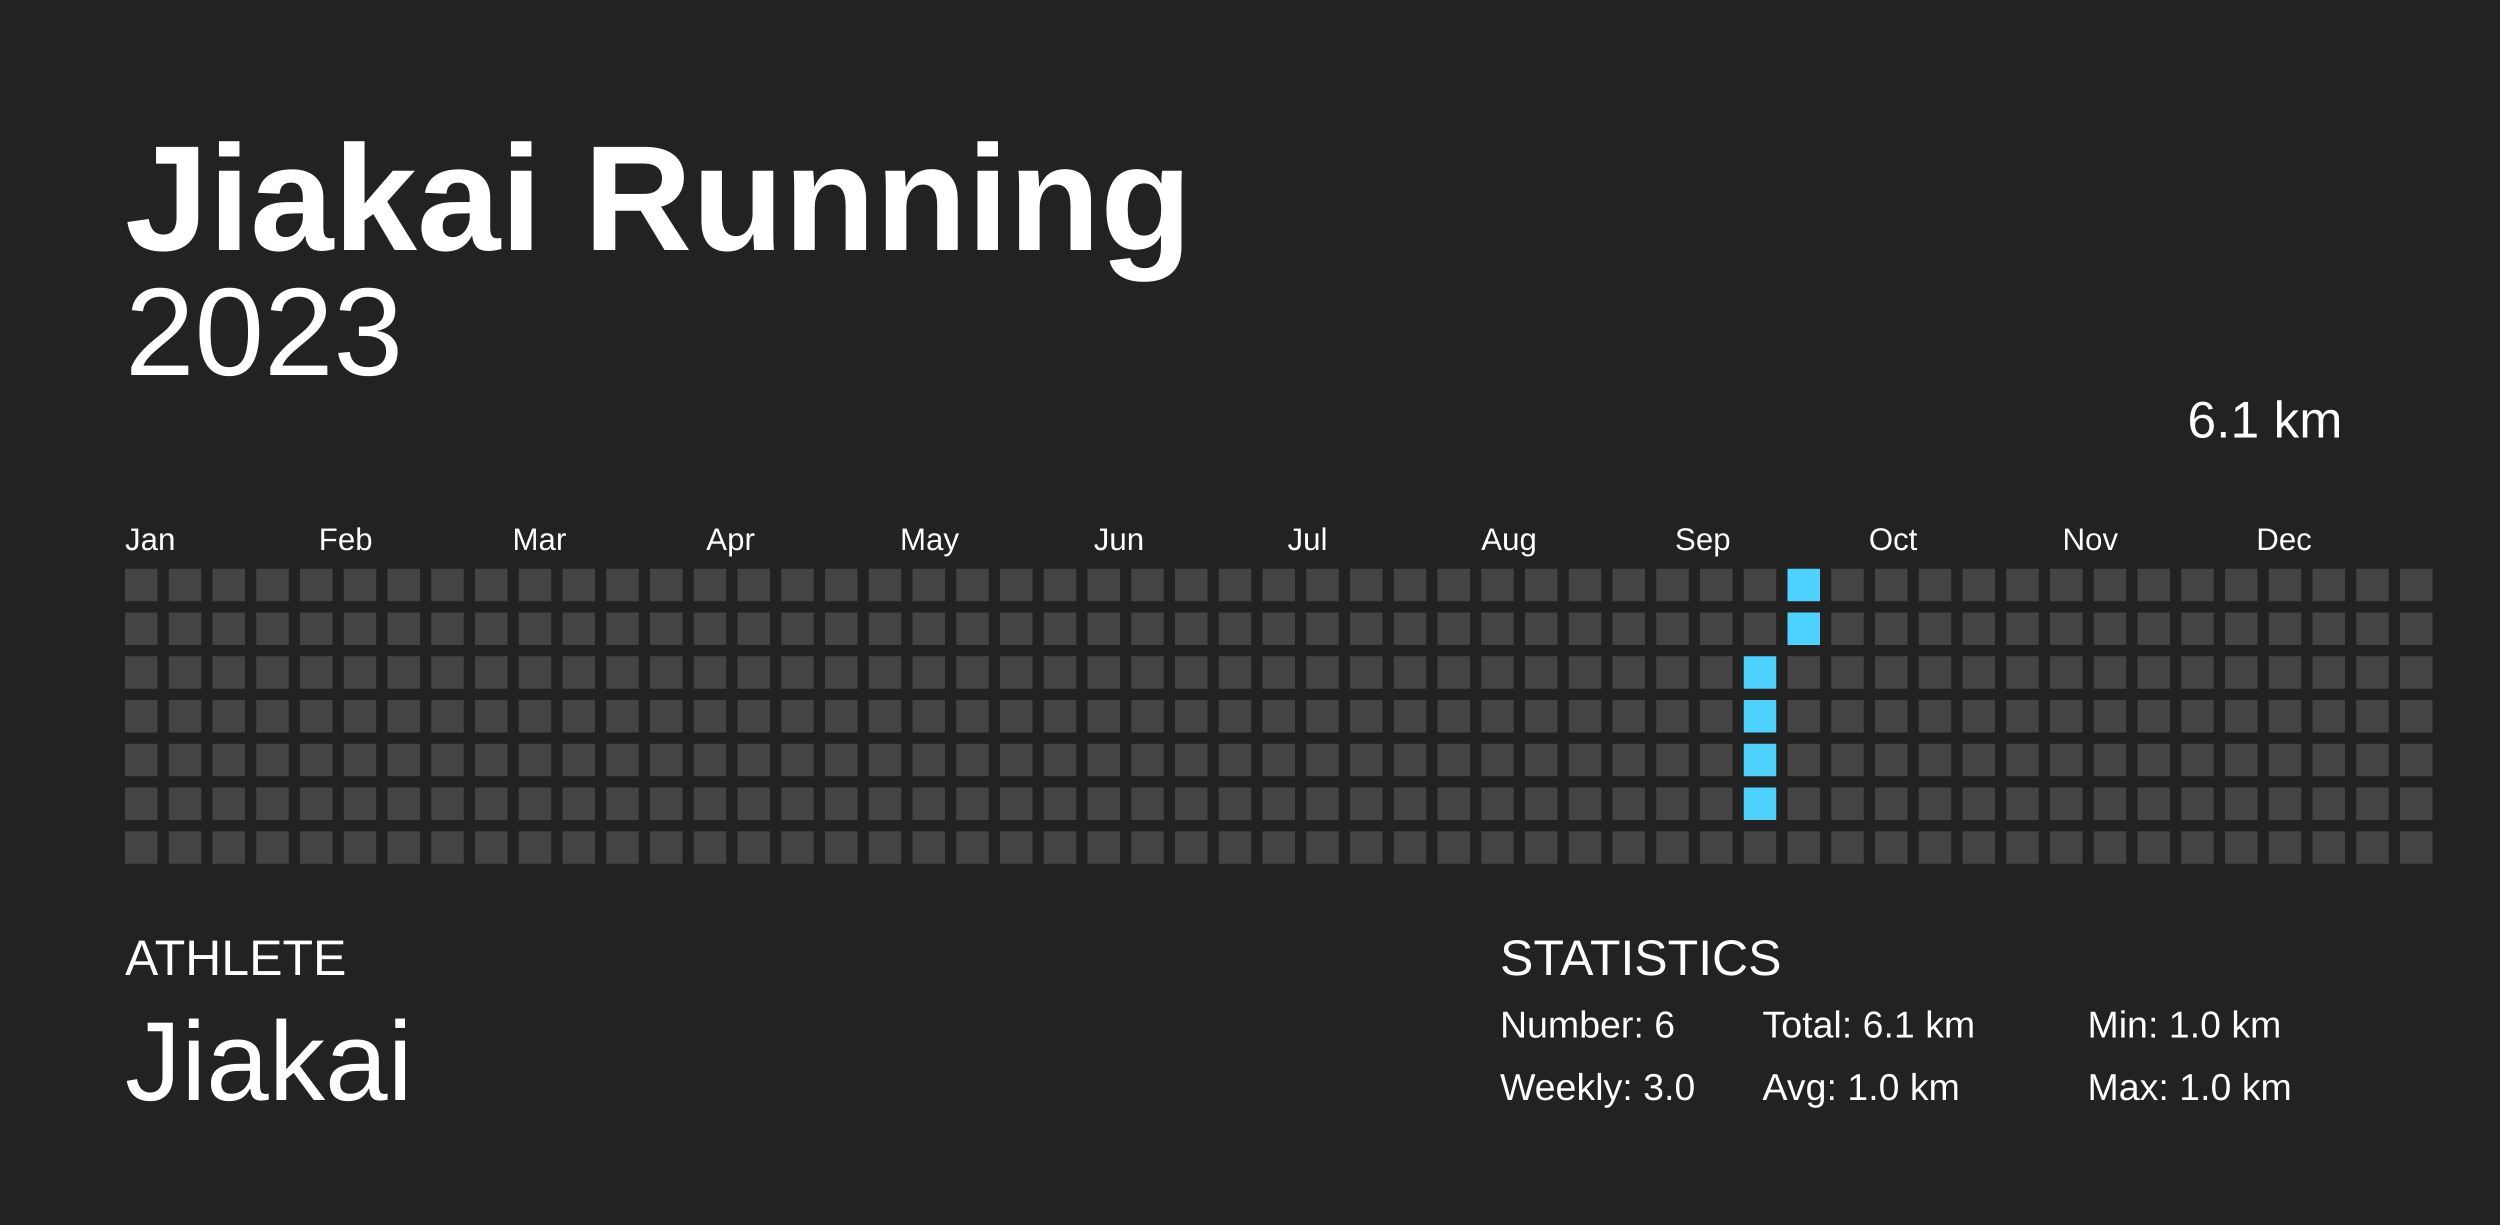
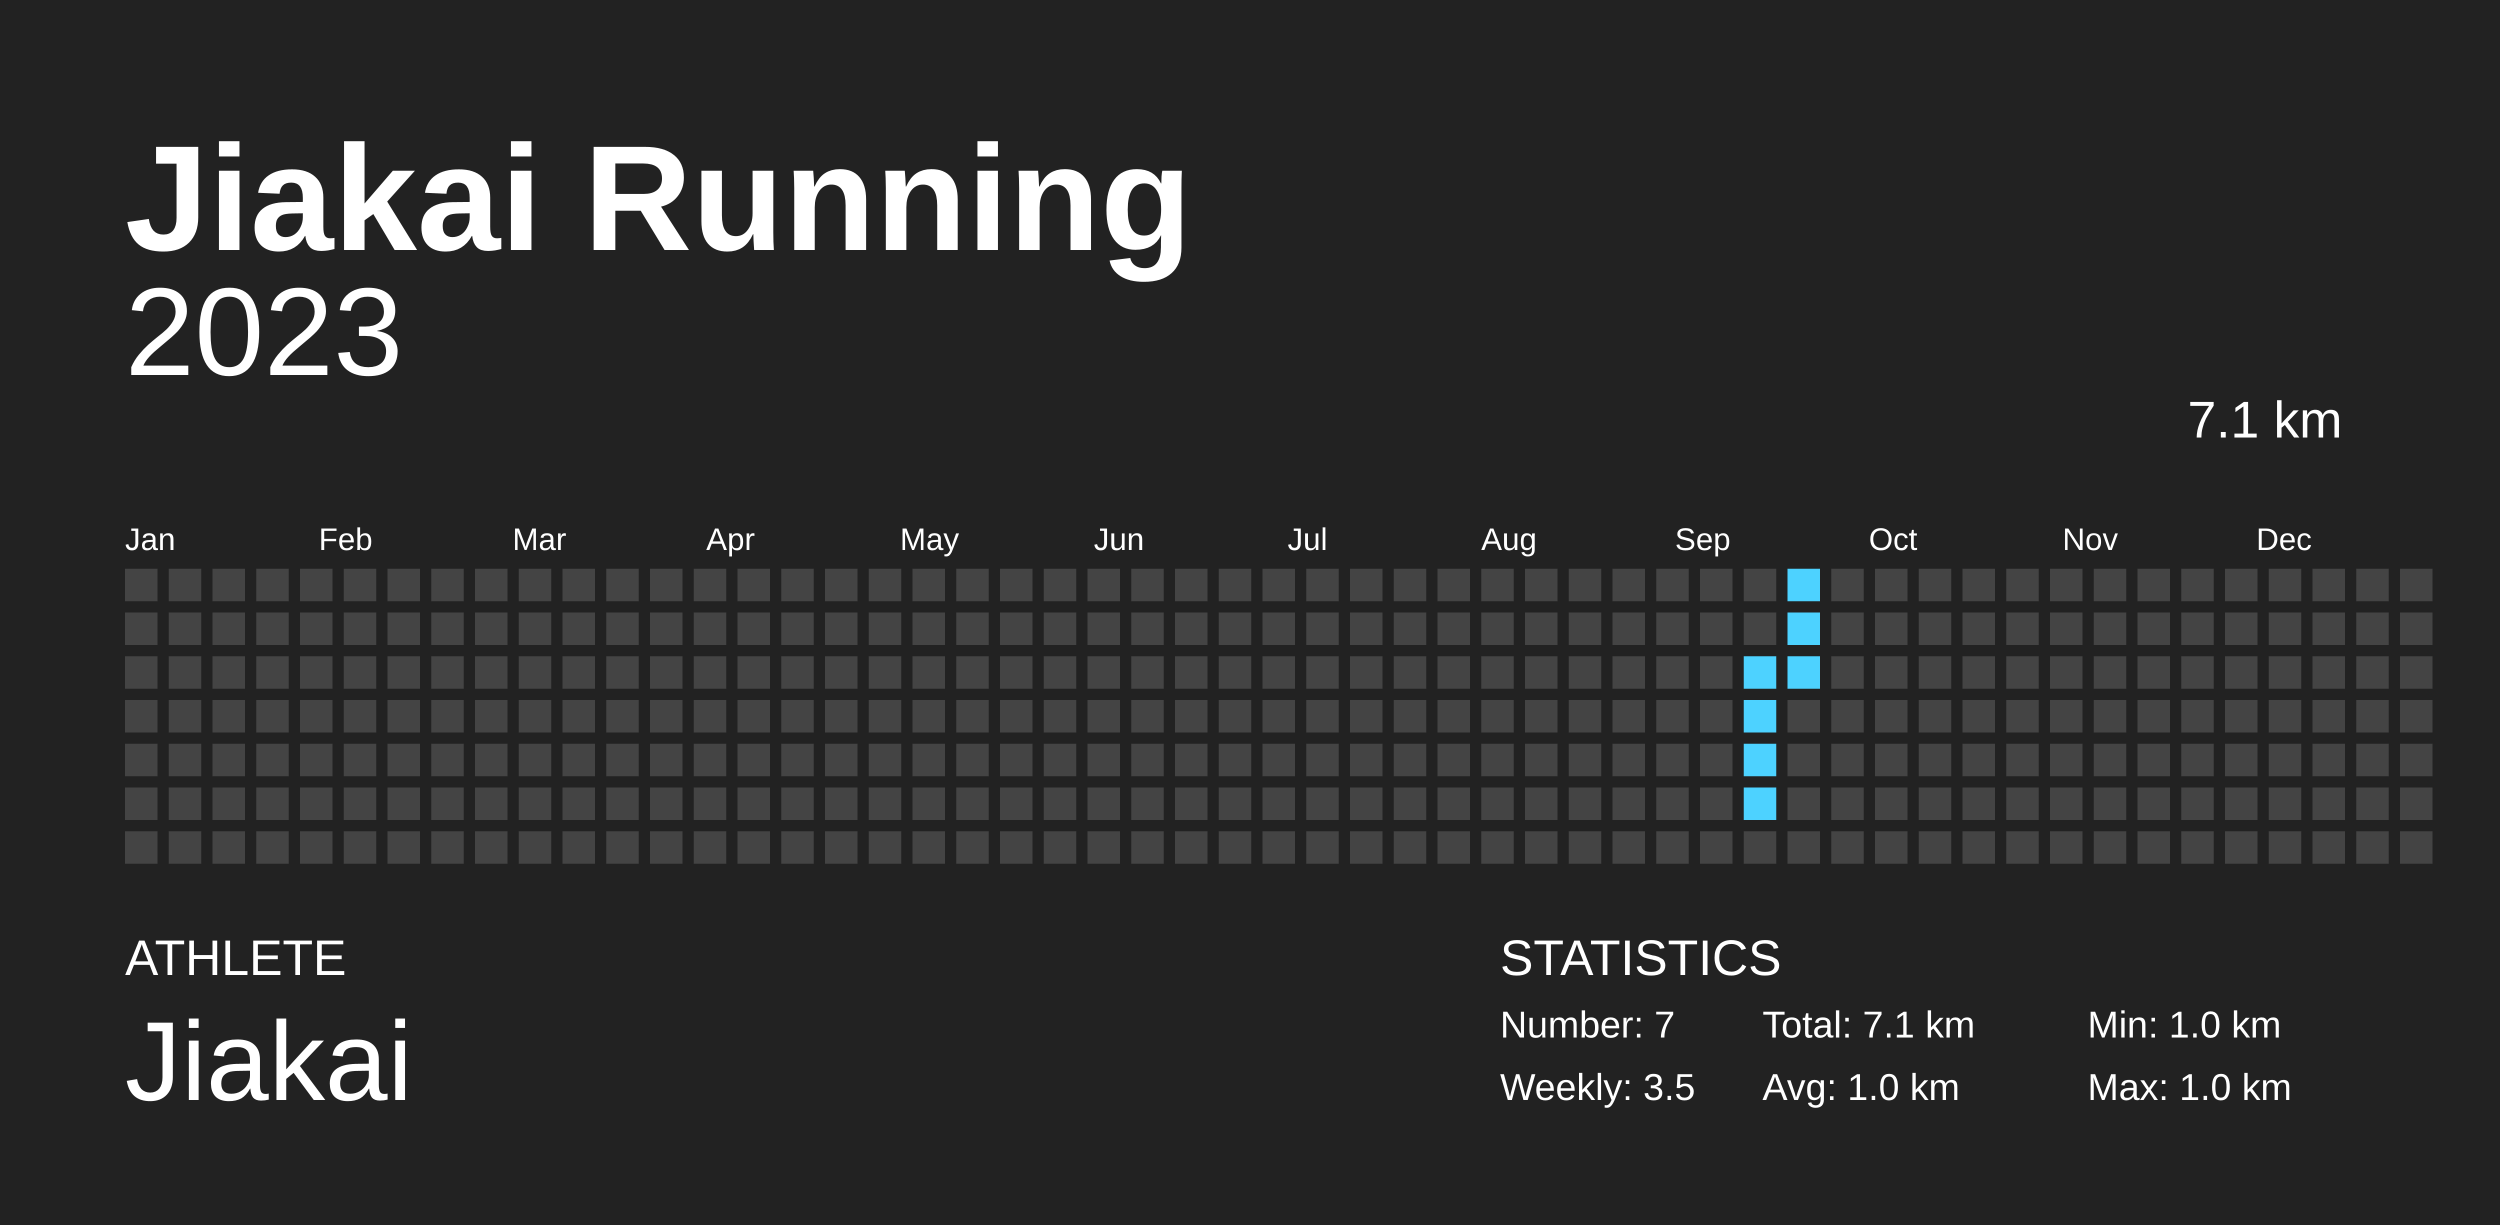
<svg xmlns="http://www.w3.org/2000/svg" baseProfile="full" height="98mm" version="1.1" viewBox="0,0,200,98" width="200mm">
  <defs />
  <rect fill="#222222" height="98" width="200" x="0" y="0" />
  <text fill="#FFFFFF" style="font-size:12px; font-family:Arial; font-weight:bold;" x="10" y="20">Jiakai Running</text>
  <text fill="#FFFFFF" style="font-size:4px; font-family:Arial" x="10" y="78">ATHLETE</text>
  <text fill="#FFFFFF" style="font-size:9px; font-family:Arial" x="10" y="88">Jiakai</text>
  <text fill="#FFFFFF" style="font-size:4px; font-family:Arial" x="120" y="78">STATISTICS</text>
-   <text fill="#FFFFFF" style="font-size:3px; font-family:Arial" x="120" y="83">Number: 6</text>
-   <text fill="#FFFFFF" style="font-size:3px; font-family:Arial" x="120" y="88">Weekly: 3.0</text>
-   <text fill="#FFFFFF" style="font-size:3px; font-family:Arial" x="141" y="83">Total: 6.1 km</text>
+   <text fill="#FFFFFF" style="font-size:3px; font-family:Arial" x="120" y="83">Number: 7</text>
+   <text fill="#FFFFFF" style="font-size:3px; font-family:Arial" x="120" y="88">Weekly: 3.5</text>
+   <text fill="#FFFFFF" style="font-size:3px; font-family:Arial" x="141" y="83">Total: 7.1 km</text>
  <text fill="#FFFFFF" style="font-size:3px; font-family:Arial" x="141" y="88">Avg: 1.0 km</text>
  <text fill="#FFFFFF" style="font-size:3px; font-family:Arial" x="167" y="83">Min: 1.0 km</text>
  <text fill="#FFFFFF" style="font-size:3px; font-family:Arial" x="167" y="88">Max: 1.0 km</text>
  <text alignment-baseline="hanging" fill="#FFFFFF" style="font-size:10.0px; font-family:Arial;" x="10" y="30">2023</text>
-   <text alignment-baseline="hanging" fill="#FFFFFF" style="font-size:4.125px; font-family:Arial;" x="175" y="35">6.1 km</text>
+   <text alignment-baseline="hanging" fill="#FFFFFF" style="font-size:4.125px; font-family:Arial;" x="175" y="35">7.1 km</text>
  <text fill="#FFFFFF" style="font-size:2.5px; font-family:Arial" x="10.0" y="44">Jan</text>
  <text fill="#FFFFFF" style="font-size:2.5px; font-family:Arial" x="25.5" y="44">Feb</text>
  <text fill="#FFFFFF" style="font-size:2.5px; font-family:Arial" x="41.0" y="44">Mar</text>
  <text fill="#FFFFFF" style="font-size:2.5px; font-family:Arial" x="56.5" y="44">Apr</text>
  <text fill="#FFFFFF" style="font-size:2.5px; font-family:Arial" x="72.0" y="44">May</text>
  <text fill="#FFFFFF" style="font-size:2.5px; font-family:Arial" x="87.5" y="44">Jun</text>
  <text fill="#FFFFFF" style="font-size:2.5px; font-family:Arial" x="103.0" y="44">Jul</text>
  <text fill="#FFFFFF" style="font-size:2.5px; font-family:Arial" x="118.5" y="44">Aug</text>
  <text fill="#FFFFFF" style="font-size:2.5px; font-family:Arial" x="134.0" y="44">Sep</text>
  <text fill="#FFFFFF" style="font-size:2.5px; font-family:Arial" x="149.5" y="44">Oct</text>
  <text fill="#FFFFFF" style="font-size:2.5px; font-family:Arial" x="165.0" y="44">Nov</text>
  <text fill="#FFFFFF" style="font-size:2.5px; font-family:Arial" x="180.5" y="44">Dec</text>
  <rect fill="#444444" height="2.6" width="2.6" x="10.0" y="45.5" />
  <rect fill="#444444" height="2.6" width="2.6" x="10.0" y="49.0" />
  <rect fill="#444444" height="2.6" width="2.6" x="10.0" y="52.5" />
  <rect fill="#444444" height="2.6" width="2.6" x="10.0" y="56.0" />
  <rect fill="#444444" height="2.6" width="2.6" x="10.0" y="59.5" />
  <rect fill="#444444" height="2.6" width="2.6" x="10.0" y="63.0" />
  <rect fill="#444444" height="2.6" width="2.6" x="10.0" y="66.5" />
  <rect fill="#444444" height="2.6" width="2.6" x="13.5" y="45.5" />
  <rect fill="#444444" height="2.6" width="2.6" x="13.5" y="49.0" />
  <rect fill="#444444" height="2.6" width="2.6" x="13.5" y="52.5" />
  <rect fill="#444444" height="2.6" width="2.6" x="13.5" y="56.0" />
  <rect fill="#444444" height="2.6" width="2.6" x="13.5" y="59.5" />
  <rect fill="#444444" height="2.6" width="2.6" x="13.5" y="63.0" />
  <rect fill="#444444" height="2.6" width="2.6" x="13.5" y="66.5" />
  <rect fill="#444444" height="2.6" width="2.6" x="17.0" y="45.5" />
  <rect fill="#444444" height="2.6" width="2.6" x="17.0" y="49.0" />
  <rect fill="#444444" height="2.6" width="2.6" x="17.0" y="52.5" />
  <rect fill="#444444" height="2.6" width="2.6" x="17.0" y="56.0" />
  <rect fill="#444444" height="2.6" width="2.6" x="17.0" y="59.5" />
  <rect fill="#444444" height="2.6" width="2.6" x="17.0" y="63.0" />
  <rect fill="#444444" height="2.6" width="2.6" x="17.0" y="66.5" />
  <rect fill="#444444" height="2.6" width="2.6" x="20.5" y="45.5" />
  <rect fill="#444444" height="2.6" width="2.6" x="20.5" y="49.0" />
  <rect fill="#444444" height="2.6" width="2.6" x="20.5" y="52.5" />
  <rect fill="#444444" height="2.6" width="2.6" x="20.5" y="56.0" />
  <rect fill="#444444" height="2.6" width="2.6" x="20.5" y="59.5" />
  <rect fill="#444444" height="2.6" width="2.6" x="20.5" y="63.0" />
  <rect fill="#444444" height="2.6" width="2.6" x="20.5" y="66.5" />
  <rect fill="#444444" height="2.6" width="2.6" x="24.0" y="45.5" />
  <rect fill="#444444" height="2.6" width="2.6" x="24.0" y="49.0" />
  <rect fill="#444444" height="2.6" width="2.6" x="24.0" y="52.5" />
  <rect fill="#444444" height="2.6" width="2.6" x="24.0" y="56.0" />
  <rect fill="#444444" height="2.6" width="2.6" x="24.0" y="59.5" />
  <rect fill="#444444" height="2.6" width="2.6" x="24.0" y="63.0" />
  <rect fill="#444444" height="2.6" width="2.6" x="24.0" y="66.5" />
  <rect fill="#444444" height="2.6" width="2.6" x="27.5" y="45.5" />
  <rect fill="#444444" height="2.6" width="2.6" x="27.5" y="49.0" />
  <rect fill="#444444" height="2.6" width="2.6" x="27.5" y="52.5" />
  <rect fill="#444444" height="2.6" width="2.6" x="27.5" y="56.0" />
  <rect fill="#444444" height="2.6" width="2.6" x="27.5" y="59.5" />
  <rect fill="#444444" height="2.6" width="2.6" x="27.5" y="63.0" />
  <rect fill="#444444" height="2.6" width="2.6" x="27.5" y="66.5" />
  <rect fill="#444444" height="2.6" width="2.6" x="31.0" y="45.5" />
  <rect fill="#444444" height="2.6" width="2.6" x="31.0" y="49.0" />
  <rect fill="#444444" height="2.6" width="2.6" x="31.0" y="52.5" />
  <rect fill="#444444" height="2.6" width="2.6" x="31.0" y="56.0" />
  <rect fill="#444444" height="2.6" width="2.6" x="31.0" y="59.5" />
  <rect fill="#444444" height="2.6" width="2.6" x="31.0" y="63.0" />
  <rect fill="#444444" height="2.6" width="2.6" x="31.0" y="66.5" />
  <rect fill="#444444" height="2.6" width="2.6" x="34.5" y="45.5" />
  <rect fill="#444444" height="2.6" width="2.6" x="34.5" y="49.0" />
  <rect fill="#444444" height="2.6" width="2.6" x="34.5" y="52.5" />
  <rect fill="#444444" height="2.6" width="2.6" x="34.5" y="56.0" />
  <rect fill="#444444" height="2.6" width="2.6" x="34.5" y="59.5" />
  <rect fill="#444444" height="2.6" width="2.6" x="34.5" y="63.0" />
  <rect fill="#444444" height="2.6" width="2.6" x="34.5" y="66.5" />
  <rect fill="#444444" height="2.6" width="2.6" x="38.0" y="45.5" />
  <rect fill="#444444" height="2.6" width="2.6" x="38.0" y="49.0" />
  <rect fill="#444444" height="2.6" width="2.6" x="38.0" y="52.5" />
  <rect fill="#444444" height="2.6" width="2.6" x="38.0" y="56.0" />
  <rect fill="#444444" height="2.6" width="2.6" x="38.0" y="59.5" />
  <rect fill="#444444" height="2.6" width="2.6" x="38.0" y="63.0" />
  <rect fill="#444444" height="2.6" width="2.6" x="38.0" y="66.5" />
  <rect fill="#444444" height="2.6" width="2.6" x="41.5" y="45.5" />
  <rect fill="#444444" height="2.6" width="2.6" x="41.5" y="49.0" />
  <rect fill="#444444" height="2.6" width="2.6" x="41.5" y="52.5" />
  <rect fill="#444444" height="2.6" width="2.6" x="41.5" y="56.0" />
  <rect fill="#444444" height="2.6" width="2.6" x="41.5" y="59.5" />
  <rect fill="#444444" height="2.6" width="2.6" x="41.5" y="63.0" />
  <rect fill="#444444" height="2.6" width="2.6" x="41.5" y="66.5" />
  <rect fill="#444444" height="2.6" width="2.6" x="45.0" y="45.5" />
  <rect fill="#444444" height="2.6" width="2.6" x="45.0" y="49.0" />
  <rect fill="#444444" height="2.6" width="2.6" x="45.0" y="52.5" />
  <rect fill="#444444" height="2.6" width="2.6" x="45.0" y="56.0" />
  <rect fill="#444444" height="2.6" width="2.6" x="45.0" y="59.5" />
  <rect fill="#444444" height="2.6" width="2.6" x="45.0" y="63.0" />
  <rect fill="#444444" height="2.6" width="2.6" x="45.0" y="66.5" />
  <rect fill="#444444" height="2.6" width="2.6" x="48.5" y="45.5" />
  <rect fill="#444444" height="2.6" width="2.6" x="48.5" y="49.0" />
  <rect fill="#444444" height="2.6" width="2.6" x="48.5" y="52.5" />
  <rect fill="#444444" height="2.6" width="2.6" x="48.5" y="56.0" />
  <rect fill="#444444" height="2.6" width="2.6" x="48.5" y="59.5" />
  <rect fill="#444444" height="2.6" width="2.6" x="48.5" y="63.0" />
  <rect fill="#444444" height="2.6" width="2.6" x="48.5" y="66.5" />
  <rect fill="#444444" height="2.6" width="2.6" x="52.0" y="45.5" />
  <rect fill="#444444" height="2.6" width="2.6" x="52.0" y="49.0" />
  <rect fill="#444444" height="2.6" width="2.6" x="52.0" y="52.5" />
  <rect fill="#444444" height="2.6" width="2.6" x="52.0" y="56.0" />
  <rect fill="#444444" height="2.6" width="2.6" x="52.0" y="59.5" />
  <rect fill="#444444" height="2.6" width="2.6" x="52.0" y="63.0" />
  <rect fill="#444444" height="2.6" width="2.6" x="52.0" y="66.5" />
  <rect fill="#444444" height="2.6" width="2.6" x="55.5" y="45.5" />
  <rect fill="#444444" height="2.6" width="2.6" x="55.5" y="49.0" />
  <rect fill="#444444" height="2.6" width="2.6" x="55.5" y="52.5" />
  <rect fill="#444444" height="2.6" width="2.6" x="55.5" y="56.0" />
  <rect fill="#444444" height="2.6" width="2.6" x="55.5" y="59.5" />
  <rect fill="#444444" height="2.6" width="2.6" x="55.5" y="63.0" />
  <rect fill="#444444" height="2.6" width="2.6" x="55.5" y="66.5" />
  <rect fill="#444444" height="2.6" width="2.6" x="59.0" y="45.5" />
  <rect fill="#444444" height="2.6" width="2.6" x="59.0" y="49.0" />
  <rect fill="#444444" height="2.6" width="2.6" x="59.0" y="52.5" />
  <rect fill="#444444" height="2.6" width="2.6" x="59.0" y="56.0" />
  <rect fill="#444444" height="2.6" width="2.6" x="59.0" y="59.5" />
  <rect fill="#444444" height="2.6" width="2.6" x="59.0" y="63.0" />
  <rect fill="#444444" height="2.6" width="2.6" x="59.0" y="66.5" />
  <rect fill="#444444" height="2.6" width="2.6" x="62.5" y="45.5" />
  <rect fill="#444444" height="2.6" width="2.6" x="62.5" y="49.0" />
  <rect fill="#444444" height="2.6" width="2.6" x="62.5" y="52.5" />
  <rect fill="#444444" height="2.6" width="2.6" x="62.5" y="56.0" />
  <rect fill="#444444" height="2.6" width="2.6" x="62.5" y="59.5" />
  <rect fill="#444444" height="2.6" width="2.6" x="62.5" y="63.0" />
  <rect fill="#444444" height="2.6" width="2.6" x="62.5" y="66.5" />
  <rect fill="#444444" height="2.6" width="2.6" x="66.0" y="45.5" />
  <rect fill="#444444" height="2.6" width="2.6" x="66.0" y="49.0" />
  <rect fill="#444444" height="2.6" width="2.6" x="66.0" y="52.5" />
  <rect fill="#444444" height="2.6" width="2.6" x="66.0" y="56.0" />
  <rect fill="#444444" height="2.6" width="2.6" x="66.0" y="59.5" />
  <rect fill="#444444" height="2.6" width="2.6" x="66.0" y="63.0" />
  <rect fill="#444444" height="2.6" width="2.6" x="66.0" y="66.5" />
  <rect fill="#444444" height="2.6" width="2.6" x="69.5" y="45.5" />
  <rect fill="#444444" height="2.6" width="2.6" x="69.5" y="49.0" />
  <rect fill="#444444" height="2.6" width="2.6" x="69.5" y="52.5" />
  <rect fill="#444444" height="2.6" width="2.6" x="69.5" y="56.0" />
  <rect fill="#444444" height="2.6" width="2.6" x="69.5" y="59.5" />
  <rect fill="#444444" height="2.6" width="2.6" x="69.5" y="63.0" />
  <rect fill="#444444" height="2.6" width="2.6" x="69.5" y="66.5" />
  <rect fill="#444444" height="2.6" width="2.6" x="73.0" y="45.5" />
  <rect fill="#444444" height="2.6" width="2.6" x="73.0" y="49.0" />
  <rect fill="#444444" height="2.6" width="2.6" x="73.0" y="52.5" />
  <rect fill="#444444" height="2.6" width="2.6" x="73.0" y="56.0" />
  <rect fill="#444444" height="2.6" width="2.6" x="73.0" y="59.5" />
  <rect fill="#444444" height="2.6" width="2.6" x="73.0" y="63.0" />
  <rect fill="#444444" height="2.6" width="2.6" x="73.0" y="66.5" />
  <rect fill="#444444" height="2.6" width="2.6" x="76.5" y="45.5" />
  <rect fill="#444444" height="2.6" width="2.6" x="76.5" y="49.0" />
  <rect fill="#444444" height="2.6" width="2.6" x="76.5" y="52.5" />
  <rect fill="#444444" height="2.6" width="2.6" x="76.5" y="56.0" />
  <rect fill="#444444" height="2.6" width="2.6" x="76.5" y="59.5" />
  <rect fill="#444444" height="2.6" width="2.6" x="76.5" y="63.0" />
  <rect fill="#444444" height="2.6" width="2.6" x="76.5" y="66.5" />
  <rect fill="#444444" height="2.6" width="2.6" x="80.0" y="45.5" />
  <rect fill="#444444" height="2.6" width="2.6" x="80.0" y="49.0" />
  <rect fill="#444444" height="2.6" width="2.6" x="80.0" y="52.5" />
  <rect fill="#444444" height="2.6" width="2.6" x="80.0" y="56.0" />
  <rect fill="#444444" height="2.6" width="2.6" x="80.0" y="59.5" />
  <rect fill="#444444" height="2.6" width="2.6" x="80.0" y="63.0" />
  <rect fill="#444444" height="2.6" width="2.6" x="80.0" y="66.5" />
  <rect fill="#444444" height="2.6" width="2.6" x="83.5" y="45.5" />
  <rect fill="#444444" height="2.6" width="2.6" x="83.5" y="49.0" />
  <rect fill="#444444" height="2.6" width="2.6" x="83.5" y="52.5" />
  <rect fill="#444444" height="2.6" width="2.6" x="83.5" y="56.0" />
  <rect fill="#444444" height="2.6" width="2.6" x="83.5" y="59.5" />
  <rect fill="#444444" height="2.6" width="2.6" x="83.5" y="63.0" />
  <rect fill="#444444" height="2.6" width="2.6" x="83.5" y="66.5" />
  <rect fill="#444444" height="2.6" width="2.6" x="87.0" y="45.5" />
  <rect fill="#444444" height="2.6" width="2.6" x="87.0" y="49.0" />
  <rect fill="#444444" height="2.6" width="2.6" x="87.0" y="52.5" />
  <rect fill="#444444" height="2.6" width="2.6" x="87.0" y="56.0" />
  <rect fill="#444444" height="2.6" width="2.6" x="87.0" y="59.5" />
  <rect fill="#444444" height="2.6" width="2.6" x="87.0" y="63.0" />
  <rect fill="#444444" height="2.6" width="2.6" x="87.0" y="66.5" />
  <rect fill="#444444" height="2.6" width="2.6" x="90.5" y="45.5" />
  <rect fill="#444444" height="2.6" width="2.6" x="90.5" y="49.0" />
  <rect fill="#444444" height="2.6" width="2.6" x="90.5" y="52.5" />
  <rect fill="#444444" height="2.6" width="2.6" x="90.5" y="56.0" />
  <rect fill="#444444" height="2.6" width="2.6" x="90.5" y="59.5" />
  <rect fill="#444444" height="2.6" width="2.6" x="90.5" y="63.0" />
  <rect fill="#444444" height="2.6" width="2.6" x="90.5" y="66.5" />
  <rect fill="#444444" height="2.6" width="2.6" x="94.0" y="45.5" />
  <rect fill="#444444" height="2.6" width="2.6" x="94.0" y="49.0" />
  <rect fill="#444444" height="2.6" width="2.6" x="94.0" y="52.5" />
  <rect fill="#444444" height="2.6" width="2.6" x="94.0" y="56.0" />
  <rect fill="#444444" height="2.6" width="2.6" x="94.0" y="59.5" />
  <rect fill="#444444" height="2.6" width="2.6" x="94.0" y="63.0" />
  <rect fill="#444444" height="2.6" width="2.6" x="94.0" y="66.5" />
  <rect fill="#444444" height="2.6" width="2.6" x="97.5" y="45.5" />
  <rect fill="#444444" height="2.6" width="2.6" x="97.5" y="49.0" />
  <rect fill="#444444" height="2.6" width="2.6" x="97.5" y="52.5" />
  <rect fill="#444444" height="2.6" width="2.6" x="97.5" y="56.0" />
  <rect fill="#444444" height="2.6" width="2.6" x="97.5" y="59.5" />
  <rect fill="#444444" height="2.6" width="2.6" x="97.5" y="63.0" />
  <rect fill="#444444" height="2.6" width="2.6" x="97.5" y="66.5" />
  <rect fill="#444444" height="2.6" width="2.6" x="101.0" y="45.5" />
  <rect fill="#444444" height="2.6" width="2.6" x="101.0" y="49.0" />
  <rect fill="#444444" height="2.6" width="2.6" x="101.0" y="52.5" />
  <rect fill="#444444" height="2.6" width="2.6" x="101.0" y="56.0" />
  <rect fill="#444444" height="2.6" width="2.6" x="101.0" y="59.5" />
  <rect fill="#444444" height="2.6" width="2.6" x="101.0" y="63.0" />
  <rect fill="#444444" height="2.6" width="2.6" x="101.0" y="66.5" />
  <rect fill="#444444" height="2.6" width="2.6" x="104.5" y="45.5" />
  <rect fill="#444444" height="2.6" width="2.6" x="104.5" y="49.0" />
  <rect fill="#444444" height="2.6" width="2.6" x="104.5" y="52.5" />
  <rect fill="#444444" height="2.6" width="2.6" x="104.5" y="56.0" />
  <rect fill="#444444" height="2.6" width="2.6" x="104.5" y="59.5" />
  <rect fill="#444444" height="2.6" width="2.6" x="104.5" y="63.0" />
  <rect fill="#444444" height="2.6" width="2.6" x="104.5" y="66.5" />
  <rect fill="#444444" height="2.6" width="2.6" x="108.0" y="45.5" />
  <rect fill="#444444" height="2.6" width="2.6" x="108.0" y="49.0" />
  <rect fill="#444444" height="2.6" width="2.6" x="108.0" y="52.5" />
  <rect fill="#444444" height="2.6" width="2.6" x="108.0" y="56.0" />
  <rect fill="#444444" height="2.6" width="2.6" x="108.0" y="59.5" />
  <rect fill="#444444" height="2.6" width="2.6" x="108.0" y="63.0" />
  <rect fill="#444444" height="2.6" width="2.6" x="108.0" y="66.5" />
  <rect fill="#444444" height="2.6" width="2.6" x="111.5" y="45.5" />
  <rect fill="#444444" height="2.6" width="2.6" x="111.5" y="49.0" />
  <rect fill="#444444" height="2.6" width="2.6" x="111.5" y="52.5" />
  <rect fill="#444444" height="2.6" width="2.6" x="111.5" y="56.0" />
  <rect fill="#444444" height="2.6" width="2.6" x="111.5" y="59.5" />
  <rect fill="#444444" height="2.6" width="2.6" x="111.5" y="63.0" />
  <rect fill="#444444" height="2.6" width="2.6" x="111.5" y="66.5" />
  <rect fill="#444444" height="2.6" width="2.6" x="115.0" y="45.5" />
  <rect fill="#444444" height="2.6" width="2.6" x="115.0" y="49.0" />
  <rect fill="#444444" height="2.6" width="2.6" x="115.0" y="52.5" />
  <rect fill="#444444" height="2.6" width="2.6" x="115.0" y="56.0" />
  <rect fill="#444444" height="2.6" width="2.6" x="115.0" y="59.5" />
  <rect fill="#444444" height="2.6" width="2.6" x="115.0" y="63.0" />
  <rect fill="#444444" height="2.6" width="2.6" x="115.0" y="66.5" />
  <rect fill="#444444" height="2.6" width="2.6" x="118.5" y="45.5" />
  <rect fill="#444444" height="2.6" width="2.6" x="118.5" y="49.0" />
  <rect fill="#444444" height="2.6" width="2.6" x="118.5" y="52.5" />
  <rect fill="#444444" height="2.6" width="2.6" x="118.5" y="56.0" />
  <rect fill="#444444" height="2.6" width="2.6" x="118.5" y="59.5" />
  <rect fill="#444444" height="2.6" width="2.6" x="118.5" y="63.0" />
  <rect fill="#444444" height="2.6" width="2.6" x="118.5" y="66.5" />
  <rect fill="#444444" height="2.6" width="2.6" x="122.0" y="45.5" />
  <rect fill="#444444" height="2.6" width="2.6" x="122.0" y="49.0" />
  <rect fill="#444444" height="2.6" width="2.6" x="122.0" y="52.5" />
  <rect fill="#444444" height="2.6" width="2.6" x="122.0" y="56.0" />
  <rect fill="#444444" height="2.6" width="2.6" x="122.0" y="59.5" />
  <rect fill="#444444" height="2.6" width="2.6" x="122.0" y="63.0" />
  <rect fill="#444444" height="2.6" width="2.6" x="122.0" y="66.5" />
  <rect fill="#444444" height="2.6" width="2.6" x="125.5" y="45.5" />
  <rect fill="#444444" height="2.6" width="2.6" x="125.5" y="49.0" />
  <rect fill="#444444" height="2.6" width="2.6" x="125.5" y="52.5" />
  <rect fill="#444444" height="2.6" width="2.6" x="125.5" y="56.0" />
  <rect fill="#444444" height="2.6" width="2.6" x="125.5" y="59.5" />
  <rect fill="#444444" height="2.6" width="2.6" x="125.5" y="63.0" />
  <rect fill="#444444" height="2.6" width="2.6" x="125.5" y="66.5" />
  <rect fill="#444444" height="2.6" width="2.6" x="129.0" y="45.5" />
  <rect fill="#444444" height="2.6" width="2.6" x="129.0" y="49.0" />
  <rect fill="#444444" height="2.6" width="2.6" x="129.0" y="52.5" />
  <rect fill="#444444" height="2.6" width="2.6" x="129.0" y="56.0" />
  <rect fill="#444444" height="2.6" width="2.6" x="129.0" y="59.5" />
  <rect fill="#444444" height="2.6" width="2.6" x="129.0" y="63.0" />
  <rect fill="#444444" height="2.6" width="2.6" x="129.0" y="66.5" />
  <rect fill="#444444" height="2.6" width="2.6" x="132.5" y="45.5" />
  <rect fill="#444444" height="2.6" width="2.6" x="132.5" y="49.0" />
  <rect fill="#444444" height="2.6" width="2.6" x="132.5" y="52.5" />
  <rect fill="#444444" height="2.6" width="2.6" x="132.5" y="56.0" />
  <rect fill="#444444" height="2.6" width="2.6" x="132.5" y="59.5" />
  <rect fill="#444444" height="2.6" width="2.6" x="132.5" y="63.0" />
  <rect fill="#444444" height="2.6" width="2.6" x="132.5" y="66.5" />
  <rect fill="#444444" height="2.6" width="2.6" x="136.0" y="45.5" />
  <rect fill="#444444" height="2.6" width="2.6" x="136.0" y="49.0" />
  <rect fill="#444444" height="2.6" width="2.6" x="136.0" y="52.5" />
  <rect fill="#444444" height="2.6" width="2.6" x="136.0" y="56.0" />
  <rect fill="#444444" height="2.6" width="2.6" x="136.0" y="59.5" />
  <rect fill="#444444" height="2.6" width="2.6" x="136.0" y="63.0" />
  <rect fill="#444444" height="2.6" width="2.6" x="136.0" y="66.5" />
  <rect fill="#444444" height="2.6" width="2.6" x="139.5" y="45.5" />
  <rect fill="#444444" height="2.6" width="2.6" x="139.5" y="49.0" />
  <rect fill="#4dd2ff" height="2.6" width="2.6" x="139.5" y="52.5" />
  <rect fill="#4dd2ff" height="2.6" width="2.6" x="139.5" y="56.0" />
  <rect fill="#4dd2ff" height="2.6" width="2.6" x="139.5" y="59.5" />
  <rect fill="#4dd2ff" height="2.6" width="2.6" x="139.5" y="63.0" />
  <rect fill="#444444" height="2.6" width="2.6" x="139.5" y="66.5" />
  <rect fill="#4dd2ff" height="2.6" width="2.6" x="143.0" y="45.5" />
  <rect fill="#4dd2ff" height="2.6" width="2.6" x="143.0" y="49.0" />
-   <rect fill="#444444" height="2.6" width="2.6" x="143.0" y="52.5" />
+   <rect fill="#4dd2ff" height="2.6" width="2.6" x="143.0" y="52.5" />
  <rect fill="#444444" height="2.6" width="2.6" x="143.0" y="56.0" />
  <rect fill="#444444" height="2.6" width="2.6" x="143.0" y="59.5" />
  <rect fill="#444444" height="2.6" width="2.6" x="143.0" y="63.0" />
  <rect fill="#444444" height="2.6" width="2.6" x="143.0" y="66.5" />
  <rect fill="#444444" height="2.6" width="2.6" x="146.5" y="45.5" />
  <rect fill="#444444" height="2.6" width="2.6" x="146.5" y="49.0" />
  <rect fill="#444444" height="2.6" width="2.6" x="146.5" y="52.5" />
  <rect fill="#444444" height="2.6" width="2.6" x="146.5" y="56.0" />
  <rect fill="#444444" height="2.6" width="2.6" x="146.5" y="59.5" />
  <rect fill="#444444" height="2.6" width="2.6" x="146.5" y="63.0" />
  <rect fill="#444444" height="2.6" width="2.6" x="146.5" y="66.5" />
  <rect fill="#444444" height="2.6" width="2.6" x="150.0" y="45.5" />
  <rect fill="#444444" height="2.6" width="2.6" x="150.0" y="49.0" />
  <rect fill="#444444" height="2.6" width="2.6" x="150.0" y="52.5" />
  <rect fill="#444444" height="2.6" width="2.6" x="150.0" y="56.0" />
  <rect fill="#444444" height="2.6" width="2.6" x="150.0" y="59.5" />
  <rect fill="#444444" height="2.6" width="2.6" x="150.0" y="63.0" />
  <rect fill="#444444" height="2.6" width="2.6" x="150.0" y="66.5" />
  <rect fill="#444444" height="2.6" width="2.6" x="153.5" y="45.5" />
  <rect fill="#444444" height="2.6" width="2.6" x="153.5" y="49.0" />
  <rect fill="#444444" height="2.6" width="2.6" x="153.5" y="52.5" />
  <rect fill="#444444" height="2.6" width="2.6" x="153.5" y="56.0" />
  <rect fill="#444444" height="2.6" width="2.6" x="153.5" y="59.5" />
  <rect fill="#444444" height="2.6" width="2.6" x="153.5" y="63.0" />
  <rect fill="#444444" height="2.6" width="2.6" x="153.5" y="66.5" />
  <rect fill="#444444" height="2.6" width="2.6" x="157.0" y="45.5" />
  <rect fill="#444444" height="2.6" width="2.6" x="157.0" y="49.0" />
  <rect fill="#444444" height="2.6" width="2.6" x="157.0" y="52.5" />
  <rect fill="#444444" height="2.6" width="2.6" x="157.0" y="56.0" />
  <rect fill="#444444" height="2.6" width="2.6" x="157.0" y="59.5" />
  <rect fill="#444444" height="2.6" width="2.6" x="157.0" y="63.0" />
  <rect fill="#444444" height="2.6" width="2.6" x="157.0" y="66.5" />
  <rect fill="#444444" height="2.6" width="2.6" x="160.5" y="45.5" />
  <rect fill="#444444" height="2.6" width="2.6" x="160.5" y="49.0" />
  <rect fill="#444444" height="2.6" width="2.6" x="160.5" y="52.5" />
  <rect fill="#444444" height="2.6" width="2.6" x="160.5" y="56.0" />
  <rect fill="#444444" height="2.6" width="2.6" x="160.5" y="59.5" />
  <rect fill="#444444" height="2.6" width="2.6" x="160.5" y="63.0" />
  <rect fill="#444444" height="2.6" width="2.6" x="160.5" y="66.5" />
  <rect fill="#444444" height="2.6" width="2.6" x="164.0" y="45.5" />
  <rect fill="#444444" height="2.6" width="2.6" x="164.0" y="49.0" />
  <rect fill="#444444" height="2.6" width="2.6" x="164.0" y="52.5" />
  <rect fill="#444444" height="2.6" width="2.6" x="164.0" y="56.0" />
  <rect fill="#444444" height="2.6" width="2.6" x="164.0" y="59.5" />
  <rect fill="#444444" height="2.6" width="2.6" x="164.0" y="63.0" />
  <rect fill="#444444" height="2.6" width="2.6" x="164.0" y="66.5" />
  <rect fill="#444444" height="2.6" width="2.6" x="167.5" y="45.5" />
  <rect fill="#444444" height="2.6" width="2.6" x="167.5" y="49.0" />
  <rect fill="#444444" height="2.6" width="2.6" x="167.5" y="52.5" />
  <rect fill="#444444" height="2.6" width="2.6" x="167.5" y="56.0" />
  <rect fill="#444444" height="2.6" width="2.6" x="167.5" y="59.5" />
  <rect fill="#444444" height="2.6" width="2.6" x="167.5" y="63.0" />
  <rect fill="#444444" height="2.6" width="2.6" x="167.5" y="66.5" />
  <rect fill="#444444" height="2.6" width="2.6" x="171.0" y="45.5" />
  <rect fill="#444444" height="2.6" width="2.6" x="171.0" y="49.0" />
  <rect fill="#444444" height="2.6" width="2.6" x="171.0" y="52.5" />
  <rect fill="#444444" height="2.6" width="2.6" x="171.0" y="56.0" />
  <rect fill="#444444" height="2.6" width="2.6" x="171.0" y="59.5" />
  <rect fill="#444444" height="2.6" width="2.6" x="171.0" y="63.0" />
  <rect fill="#444444" height="2.6" width="2.6" x="171.0" y="66.5" />
  <rect fill="#444444" height="2.6" width="2.6" x="174.5" y="45.5" />
  <rect fill="#444444" height="2.6" width="2.6" x="174.5" y="49.0" />
  <rect fill="#444444" height="2.6" width="2.6" x="174.5" y="52.5" />
  <rect fill="#444444" height="2.6" width="2.6" x="174.5" y="56.0" />
  <rect fill="#444444" height="2.6" width="2.6" x="174.5" y="59.5" />
  <rect fill="#444444" height="2.6" width="2.6" x="174.5" y="63.0" />
  <rect fill="#444444" height="2.6" width="2.6" x="174.5" y="66.5" />
  <rect fill="#444444" height="2.6" width="2.6" x="178.0" y="45.5" />
  <rect fill="#444444" height="2.6" width="2.6" x="178.0" y="49.0" />
  <rect fill="#444444" height="2.6" width="2.6" x="178.0" y="52.5" />
  <rect fill="#444444" height="2.6" width="2.6" x="178.0" y="56.0" />
  <rect fill="#444444" height="2.6" width="2.6" x="178.0" y="59.5" />
  <rect fill="#444444" height="2.6" width="2.6" x="178.0" y="63.0" />
  <rect fill="#444444" height="2.6" width="2.6" x="178.0" y="66.5" />
  <rect fill="#444444" height="2.6" width="2.6" x="181.5" y="45.5" />
  <rect fill="#444444" height="2.6" width="2.6" x="181.5" y="49.0" />
  <rect fill="#444444" height="2.6" width="2.6" x="181.5" y="52.5" />
  <rect fill="#444444" height="2.6" width="2.6" x="181.5" y="56.0" />
  <rect fill="#444444" height="2.6" width="2.6" x="181.5" y="59.5" />
  <rect fill="#444444" height="2.6" width="2.6" x="181.5" y="63.0" />
  <rect fill="#444444" height="2.6" width="2.6" x="181.5" y="66.5" />
  <rect fill="#444444" height="2.6" width="2.6" x="185.0" y="45.5" />
  <rect fill="#444444" height="2.6" width="2.6" x="185.0" y="49.0" />
  <rect fill="#444444" height="2.6" width="2.6" x="185.0" y="52.5" />
  <rect fill="#444444" height="2.6" width="2.6" x="185.0" y="56.0" />
  <rect fill="#444444" height="2.6" width="2.6" x="185.0" y="59.5" />
  <rect fill="#444444" height="2.6" width="2.6" x="185.0" y="63.0" />
  <rect fill="#444444" height="2.6" width="2.6" x="185.0" y="66.5" />
  <rect fill="#444444" height="2.6" width="2.6" x="188.5" y="45.5" />
  <rect fill="#444444" height="2.6" width="2.6" x="188.5" y="49.0" />
  <rect fill="#444444" height="2.6" width="2.6" x="188.5" y="52.5" />
  <rect fill="#444444" height="2.6" width="2.6" x="188.5" y="56.0" />
  <rect fill="#444444" height="2.6" width="2.6" x="188.5" y="59.5" />
  <rect fill="#444444" height="2.6" width="2.6" x="188.5" y="63.0" />
  <rect fill="#444444" height="2.6" width="2.6" x="188.5" y="66.5" />
  <rect fill="#444444" height="2.6" width="2.6" x="192.0" y="45.5" />
  <rect fill="#444444" height="2.6" width="2.6" x="192.0" y="49.0" />
  <rect fill="#444444" height="2.6" width="2.6" x="192.0" y="52.5" />
  <rect fill="#444444" height="2.6" width="2.6" x="192.0" y="56.0" />
  <rect fill="#444444" height="2.6" width="2.6" x="192.0" y="59.5" />
  <rect fill="#444444" height="2.6" width="2.6" x="192.0" y="63.0" />
  <rect fill="#444444" height="2.6" width="2.6" x="192.0" y="66.5" />
</svg>
